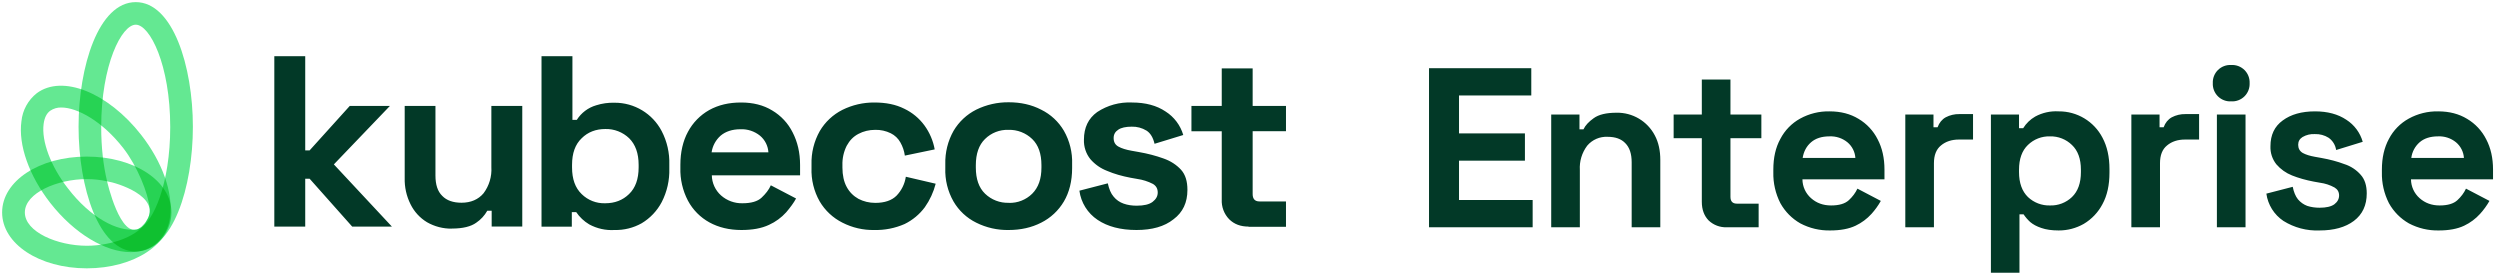
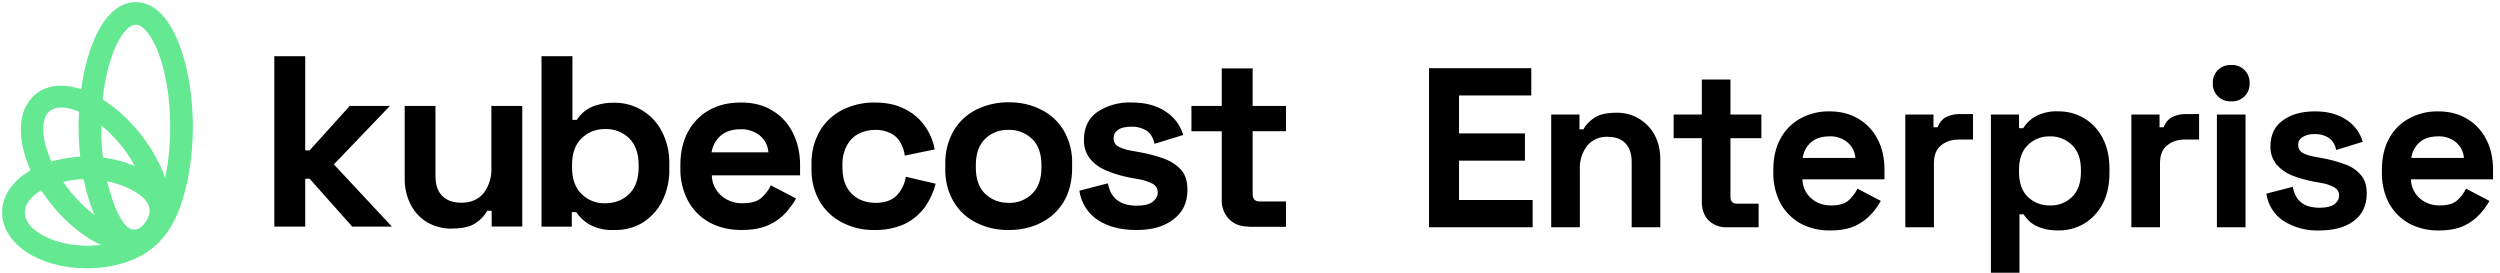
- <svg xmlns="http://www.w3.org/2000/svg" fill="none" viewBox="0 0 330 36">
-   <path fill="#023927" d="M36.21 29.91V7.42h4.08v12.43h.58l5.3-5.87h5.3l-7.4 7.72 7.66 8.21h-5.24l-5.62-6.32h-.58v6.32h-4.08Zm23.44.27a6.4 6.4 0 0 1-3.29-.85 5.72 5.72 0 0 1-2.17-2.37 7.3 7.3 0 0 1-.77-3.47v-9.51h4.06v9.19c0 1.21.29 2.1.9 2.69.58.6 1.43.9 2.54.9 1.24 0 2.22-.43 2.91-1.25a5.22 5.22 0 0 0 1.03-3.45v-8.08h4.08V29.9H64.9v-2.08h-.58a4.66 4.66 0 0 1-1.46 1.58c-.69.5-1.77.77-3.2.77Zm21.47.18a6.2 6.2 0 0 1-3.34-.74A5.4 5.4 0 0 1 76.06 28h-.58v1.92h-4V7.42h4.08v8.4h.58a4.52 4.52 0 0 1 2.55-1.92 7.34 7.34 0 0 1 2.43-.34 6.98 6.98 0 0 1 6.22 3.74 8.97 8.97 0 0 1 1.01 4.42v.53a9.1 9.1 0 0 1-1 4.42 7.12 7.12 0 0 1-2.65 2.8 6.98 6.98 0 0 1-3.58.89Zm-1.22-3.53c1.25 0 2.3-.4 3.13-1.21.84-.8 1.27-1.98 1.27-3.53v-.32c0-1.55-.43-2.7-1.25-3.52a4.39 4.39 0 0 0-3.15-1.22c-1.24 0-2.3.4-3.12 1.22-.85.81-1.27 1.97-1.27 3.52v.32c0 1.55.42 2.71 1.27 3.53a4.22 4.22 0 0 0 3.12 1.21Zm17.96 3.53c-1.6 0-3-.34-4.21-1a7.06 7.06 0 0 1-2.84-2.87 8.79 8.79 0 0 1-1-4.35v-.4c0-1.65.34-3.13 1-4.34a7.16 7.16 0 0 1 2.8-2.87c1.23-.68 2.6-1 4.22-1 1.56 0 2.94.34 4.1 1.05a6.99 6.99 0 0 1 2.7 2.9c.64 1.24.98 2.66.98 4.3v1.36H93.96a3.65 3.65 0 0 0 1.22 2.66 4.12 4.12 0 0 0 2.83 1.03c1.14 0 1.99-.24 2.52-.74s.95-1.02 1.22-1.63l3.33 1.74c-.29.55-.74 1.16-1.3 1.82a6.86 6.86 0 0 1-2.27 1.66c-1 .47-2.2.68-3.65.68Zm-3.92-10.25h7.49a3.11 3.11 0 0 0-1.11-2.2 3.86 3.86 0 0 0-2.57-.85c-1.09 0-1.96.29-2.62.84a3.65 3.65 0 0 0-1.2 2.21Zm21.47 10.25a8.86 8.86 0 0 1-4.21-.97 7.26 7.26 0 0 1-3-2.8 8.32 8.32 0 0 1-1.08-4.42v-.45a8.5 8.5 0 0 1 1.09-4.42 7.26 7.26 0 0 1 2.99-2.8 9.34 9.34 0 0 1 4.21-.97c1.54 0 2.83.26 3.95.82a7.06 7.06 0 0 1 2.67 2.21 7.7 7.7 0 0 1 1.35 3.16l-3.94.82a4.84 4.84 0 0 0-.59-1.74 2.92 2.92 0 0 0-1.27-1.21 4.4 4.4 0 0 0-2.04-.45c-.82 0-1.56.18-2.22.53-.66.34-1.17.86-1.56 1.58a5.36 5.36 0 0 0-.56 2.55v.32c0 1 .19 1.87.56 2.55.37.69.9 1.21 1.56 1.58.66.34 1.4.53 2.22.53 1.22 0 2.17-.32 2.8-.95a4.56 4.56 0 0 0 1.23-2.5l3.94.92a9.5 9.5 0 0 1-1.43 3.1 7.35 7.35 0 0 1-2.67 2.22 9.4 9.4 0 0 1-4 .79Zm17.74 0a9.18 9.18 0 0 1-4.29-.97 7.1 7.1 0 0 1-3-2.8 8.29 8.29 0 0 1-1.08-4.4v-.52a8.5 8.5 0 0 1 1.09-4.4 7.26 7.26 0 0 1 3-2.8 9.52 9.52 0 0 1 4.28-.97c1.59 0 3.02.32 4.29.98a7.1 7.1 0 0 1 3 2.79 8.29 8.29 0 0 1 1.08 4.4v.53c0 1.7-.37 3.18-1.09 4.4a7.26 7.26 0 0 1-2.99 2.79c-1.27.65-2.7.97-4.29.97Zm0-3.58a4.2 4.2 0 0 0 3.1-1.21c.82-.82 1.22-1.95 1.22-3.45v-.32c0-1.5-.4-2.66-1.22-3.45a4.33 4.33 0 0 0-3.13-1.21 4.2 4.2 0 0 0-3.1 1.21c-.81.79-1.21 1.95-1.21 3.45v.32c0 1.5.4 2.66 1.22 3.45a4.3 4.3 0 0 0 3.12 1.2Zm16.87 3.58c-2.1 0-3.82-.45-5.14-1.34a5.5 5.5 0 0 1-2.4-3.85l3.75-.97c.16.73.4 1.34.77 1.76.34.42.8.74 1.32.92.53.19 1.12.27 1.72.27.96 0 1.65-.16 2.1-.5.45-.35.68-.74.68-1.24s-.2-.87-.63-1.13a6.5 6.5 0 0 0-2.07-.66l-.9-.16c-1.1-.21-2.14-.5-3.07-.9a5.53 5.53 0 0 1-2.22-1.55 3.89 3.89 0 0 1-.85-2.58c0-1.58.58-2.8 1.75-3.64a7.66 7.66 0 0 1 4.58-1.26c1.8 0 3.28.4 4.45 1.19a5.51 5.51 0 0 1 2.33 3.1l-3.79 1.16c-.19-.81-.53-1.4-1.06-1.74a3.56 3.56 0 0 0-1.96-.52c-.77 0-1.38.13-1.77.4-.4.26-.61.62-.61 1.1 0 .53.21.9.63 1.13.43.24 1.01.42 1.75.55l.9.16c1.22.21 2.3.5 3.28.85.98.34 1.75.86 2.34 1.5.58.65.84 1.52.84 2.66 0 1.66-.6 2.95-1.83 3.87-1.21.97-2.85 1.42-4.9 1.42Zm14.8-.45c-1.06 0-1.9-.31-2.57-.97a3.5 3.5 0 0 1-.98-2.61v-9h-4v-3.35h4V9.03h4.08v4.95h4.4v3.34h-4.4v8.3c0 .63.29.97.9.97h3.5v3.35h-4.93v-.03Z" />
-   <path fill="#64E892" d="M11.46 20.67C5.18 20.67.28 23.9.28 28.04c0 4.14 4.9 7.38 11.18 7.38 6.27 0 11.17-3.24 11.17-7.38 0-4.13-4.9-7.37-11.17-7.37Zm0 11.77c-3.87 0-8.18-1.82-8.18-4.4s4.31-4.4 8.18-4.4c.9 0 1.82.1 2.7.3 1.24.18 7.12 1.97 5.24 5.13-.93 2.03-4.6 3.37-7.94 3.37Z" style="mix-blend-mode:multiply" />
-   <path fill="#64E892" d="M17.92.28c-4.9 0-7.55 8.48-7.55 16.46s2.65 16.46 7.55 16.46 7.54-8.48 7.54-16.46S22.82.28 17.92.28Zm.5 29.87c-2.54 1.55-4.29-6.24-4.29-6.24-.48-2-.77-4.4-.77-7.14 0-8.24 2.7-13.51 4.56-13.51 1.85 0 4.55 5.27 4.55 13.51 0 7.5-2.25 12.56-4.05 13.38Z" style="mix-blend-mode:multiply" />
-   <path fill="#64E892" d="M18.63 17.8c-4.37-5.59-10.4-8-13.77-5.5A5.38 5.38 0 0 0 2.83 16c-.43 3.14 1 7.17 3.8 10.78 3.21 4.1 7.32 6.5 10.6 6.5 1.2 0 2.28-.31 3.18-.97a5.38 5.38 0 0 0 2.04-3.71c.42-3.16-1.01-7.2-3.82-10.8Zm.77 11.24-.03.03c-.08.16-.18.29-.31.45a52.62 52.62 0 0 0-.3.32l-.07.07c-.06.06-.11.08-.14.1l-.02.03c-.06.03-.1.08-.16.1l-.16.09-.08.02c-.05.03-.08.03-.13.03-2.52.37-6.12-1.63-9-5.37-2.28-2.9-3.55-6.27-3.24-8.56.11-.82.4-1.4.88-1.74a2.5 2.5 0 0 1 1.45-.42c2.12 0 5.43 1.82 8.19 5.37 1.82 2.35 3.28 5.88 3.5 8.03v.08c.02.48-.09.9-.38 1.37Z" style="mix-blend-mode:multiply" />
-   <path fill="#023927" d="M188.63 30V9h13.5v3.6h-9.54v5.01h8.7v3.6h-8.7v5.19h9.72V30h-13.68Zm16.13 0V15.12h3.73v1.95h.53c.24-.52.7-1.01 1.35-1.47.66-.48 1.66-.72 3-.72a5.58 5.58 0 0 1 5.07 3c.49.92.72 2 .72 3.24V30h-3.78v-8.58c0-1.12-.28-1.96-.84-2.52-.53-.56-1.31-.84-2.33-.84a3.3 3.3 0 0 0-2.7 1.17 4.84 4.84 0 0 0-.97 3.21V30h-3.78Zm23.18 0a3.3 3.3 0 0 1-2.4-.9c-.6-.62-.9-1.44-.9-2.46v-8.4h-3.72v-3.12h3.72V10.5h3.78v4.62h4.08v3.12h-4.08v7.74c0 .6.28.9.84.9h2.88V30h-4.2Zm13.64.42a8.1 8.1 0 0 1-3.93-.93 6.91 6.91 0 0 1-2.64-2.67 8.53 8.53 0 0 1-.93-4.08v-.36c0-1.56.3-2.91.93-4.05a6.46 6.46 0 0 1 2.6-2.67 7.72 7.72 0 0 1 3.9-.96c1.47 0 2.74.33 3.82.99a6.57 6.57 0 0 1 2.52 2.7c.6 1.14.9 2.47.9 3.99v1.29h-10.83a3.36 3.36 0 0 0 1.14 2.49c.72.64 1.6.96 2.64.96 1.06 0 1.84-.23 2.34-.69.5-.46.88-.97 1.14-1.53l3.09 1.62a9.65 9.65 0 0 1-1.23 1.71 6.7 6.7 0 0 1-2.1 1.56c-.88.42-2 .63-3.36.63Zm-3.63-9.57h6.96a2.94 2.94 0 0 0-1.05-2.07 3.49 3.49 0 0 0-2.37-.78c-1.02 0-1.83.26-2.43.78-.6.52-.97 1.21-1.11 2.07ZM251.5 30V15.12h3.72v1.68h.54c.22-.6.58-1.04 1.08-1.32a3.74 3.74 0 0 1 1.8-.42h1.8v3.36h-1.86c-.96 0-1.75.26-2.37.78-.62.5-.93 1.28-.93 2.34V30h-3.78Zm11.3 6V15.12h3.71v1.8h.55a4.5 4.5 0 0 1 1.58-1.53 5.75 5.75 0 0 1 3.1-.69 6.45 6.45 0 0 1 5.79 3.48c.61 1.14.92 2.52.92 4.14v.48c0 1.62-.3 3-.92 4.14a6.6 6.6 0 0 1-2.47 2.61 6.62 6.62 0 0 1-3.32.87c-.9 0-1.67-.11-2.29-.33-.6-.2-1.08-.46-1.46-.78a5.63 5.63 0 0 1-.88-1.02h-.54V36h-3.77Zm7.8-8.88a4 4 0 0 0 2.9-1.11c.79-.76 1.18-1.86 1.18-3.3v-.3c0-1.44-.4-2.53-1.18-3.27a4 4 0 0 0-2.9-1.14 4 4 0 0 0-2.92 1.14c-.77.74-1.17 1.83-1.17 3.27v.3c0 1.44.4 2.54 1.18 3.3a4.06 4.06 0 0 0 2.9 1.11ZM281.34 30V15.12h3.72v1.68h.54c.22-.6.58-1.04 1.08-1.32a3.74 3.74 0 0 1 1.8-.42h1.8v3.36h-1.86c-.96 0-1.75.26-2.37.78-.62.5-.93 1.28-.93 2.34V30h-3.78Zm11.29 0V15.12h3.78V30h-3.78Zm1.89-16.62a2.3 2.3 0 0 1-2.43-2.4 2.3 2.3 0 0 1 2.43-2.4 2.3 2.3 0 0 1 2.43 2.4 2.3 2.3 0 0 1-2.43 2.4Zm11.66 17.04a8.34 8.34 0 0 1-4.77-1.26 5.18 5.18 0 0 1-2.25-3.6l3.48-.9c.14.7.37 1.25.69 1.65.34.4.75.69 1.23.87.5.16 1.04.24 1.62.24.88 0 1.53-.15 1.95-.45.42-.32.63-.71.63-1.17 0-.46-.2-.81-.6-1.05a5.47 5.47 0 0 0-1.92-.63l-.84-.15c-1.04-.2-2-.47-2.85-.81a5.32 5.32 0 0 1-2.07-1.47 3.6 3.6 0 0 1-.78-2.4c0-1.48.54-2.61 1.62-3.39 1.08-.8 2.5-1.2 4.26-1.2 1.66 0 3.04.37 4.14 1.11a5.11 5.11 0 0 1 2.16 2.91l-3.51 1.08a2.4 2.4 0 0 0-1-1.62 3.18 3.18 0 0 0-1.8-.48 2.9 2.9 0 0 0-1.64.39c-.38.24-.57.58-.57 1.02 0 .48.2.84.6 1.08.4.22.94.39 1.62.51l.84.15c1.12.2 2.13.47 3.03.81a4.8 4.8 0 0 1 2.16 1.41c.54.6.8 1.42.8 2.46 0 1.56-.56 2.77-1.7 3.63-1.12.84-2.63 1.26-4.53 1.26Zm15.73 0a8.1 8.1 0 0 1-3.93-.93 6.91 6.91 0 0 1-2.64-2.67 8.53 8.53 0 0 1-.93-4.08v-.36c0-1.56.31-2.91.93-4.05a6.46 6.46 0 0 1 2.61-2.67 7.72 7.72 0 0 1 3.9-.96c1.46 0 2.73.33 3.81.99a6.57 6.57 0 0 1 2.52 2.7c.6 1.14.9 2.47.9 3.99v1.29h-10.83a3.36 3.36 0 0 0 1.14 2.49c.72.64 1.6.96 2.64.96 1.06 0 1.84-.23 2.34-.69.5-.46.88-.97 1.14-1.53l3.1 1.62a9.65 9.65 0 0 1-1.24 1.71 6.7 6.7 0 0 1-2.1 1.56c-.88.42-2 .63-3.36.63Zm-3.63-9.57h6.96a2.94 2.94 0 0 0-1.05-2.07 3.49 3.49 0 0 0-2.37-.78c-1.02 0-1.83.26-2.43.78a3.3 3.3 0 0 0-1.1 2.07Z" />
+ <svg xmlns="http://www.w3.org/2000/svg" viewBox="0 0 330 36">
+   <path fill="#64E892" class="mix-blend-multiply dark:mix-blend-screen" d="M11.46 20.67C5.18 20.67.28 23.9.28 28.04c0 4.14 4.9 7.38 11.18 7.38 6.27 0 11.17-3.24 11.17-7.38 0-4.13-4.9-7.37-11.17-7.37Zm0 11.77c-3.87 0-8.18-1.82-8.18-4.4s4.31-4.4 8.18-4.4c.9 0 1.82.1 2.7.3 1.24.18 7.12 1.97 5.24 5.13-.93 2.03-4.6 3.37-7.94 3.37Z" />
+   <path fill="#64E892" class="mix-blend-multiply dark:mix-blend-screen" d="M17.92.28c-4.9 0-7.55 8.48-7.55 16.46s2.65 16.46 7.55 16.46 7.54-8.48 7.54-16.46S22.82.28 17.92.28Zm.5 29.87c-2.54 1.55-4.29-6.24-4.29-6.24-.48-2-.77-4.4-.77-7.14 0-8.24 2.7-13.51 4.56-13.51 1.85 0 4.55 5.27 4.55 13.51 0 7.5-2.25 12.56-4.05 13.38Z" />
+   <path fill="#64E892" class="mix-blend-multiply dark:mix-blend-screen" d="M18.63 17.8c-4.37-5.59-10.4-8-13.77-5.5A5.38 5.38 0 0 0 2.83 16c-.43 3.14 1 7.17 3.8 10.78 3.21 4.1 7.32 6.5 10.6 6.5 1.2 0 2.28-.31 3.18-.97a5.38 5.38 0 0 0 2.04-3.71c.42-3.16-1.01-7.2-3.82-10.8Zm.77 11.24-.03.03c-.08.16-.18.29-.31.45a52.62 52.62 0 0 0-.3.32l-.07.07c-.06.06-.11.08-.14.1l-.02.03c-.06.03-.1.08-.16.1l-.16.09-.08.02c-.05.03-.08.03-.13.03-2.52.37-6.12-1.63-9-5.37-2.28-2.9-3.55-6.27-3.24-8.56.11-.82.4-1.4.88-1.74a2.5 2.5 0 0 1 1.45-.42c2.12 0 5.43 1.82 8.19 5.37 1.82 2.35 3.28 5.88 3.5 8.03v.08c.02.48-.09.9-.38 1.37Z" />
+   <path class="fill-[#023927] dark:fill-white" d="M36.21 29.91V7.42h4.08v12.43h.58l5.3-5.87h5.3l-7.4 7.72 7.66 8.21h-5.24l-5.62-6.32h-.58v6.32h-4.08Zm23.44.27a6.4 6.4 0 0 1-3.29-.85 5.72 5.72 0 0 1-2.17-2.37 7.3 7.3 0 0 1-.77-3.47v-9.51h4.06v9.19c0 1.21.29 2.1.9 2.69.58.6 1.43.9 2.54.9 1.24 0 2.22-.43 2.91-1.25a5.22 5.22 0 0 0 1.03-3.45v-8.08h4.08V29.9H64.9v-2.08h-.58a4.66 4.66 0 0 1-1.46 1.58c-.69.5-1.77.77-3.2.77Zm21.47.18a6.2 6.2 0 0 1-3.34-.74A5.4 5.4 0 0 1 76.06 28h-.58v1.92h-4V7.42h4.08v8.4h.58a4.52 4.52 0 0 1 2.55-1.92 7.34 7.34 0 0 1 2.43-.34 6.98 6.98 0 0 1 6.22 3.74 8.97 8.97 0 0 1 1.01 4.42v.53a9.1 9.1 0 0 1-1 4.42 7.12 7.12 0 0 1-2.65 2.8 6.98 6.98 0 0 1-3.58.89Zm-1.22-3.53c1.25 0 2.3-.4 3.13-1.21.84-.8 1.27-1.98 1.27-3.53v-.32c0-1.55-.43-2.7-1.25-3.52a4.39 4.39 0 0 0-3.15-1.22c-1.24 0-2.3.4-3.12 1.22-.85.81-1.27 1.97-1.27 3.52v.32c0 1.55.42 2.71 1.27 3.53a4.22 4.22 0 0 0 3.12 1.21Zm17.96 3.53c-1.6 0-3-.34-4.21-1a7.06 7.06 0 0 1-2.84-2.87 8.79 8.79 0 0 1-1-4.35v-.4c0-1.65.34-3.13 1-4.34a7.16 7.16 0 0 1 2.8-2.87c1.23-.68 2.6-1 4.22-1 1.56 0 2.94.34 4.1 1.05a6.99 6.99 0 0 1 2.7 2.9c.64 1.24.98 2.66.98 4.3v1.36H93.96a3.65 3.65 0 0 0 1.22 2.66 4.12 4.12 0 0 0 2.83 1.03c1.14 0 1.99-.24 2.52-.74s.95-1.02 1.22-1.63l3.33 1.74c-.29.55-.74 1.16-1.3 1.82a6.86 6.86 0 0 1-2.27 1.66c-1 .47-2.2.68-3.65.68Zm-3.92-10.25h7.49a3.11 3.11 0 0 0-1.11-2.2 3.86 3.86 0 0 0-2.57-.85c-1.09 0-1.96.29-2.62.84a3.65 3.65 0 0 0-1.2 2.21Zm21.47 10.25a8.86 8.86 0 0 1-4.21-.97 7.26 7.26 0 0 1-3-2.8 8.32 8.32 0 0 1-1.08-4.42v-.45a8.5 8.5 0 0 1 1.09-4.42 7.26 7.26 0 0 1 2.99-2.8 9.34 9.34 0 0 1 4.21-.97c1.54 0 2.83.26 3.95.82a7.06 7.06 0 0 1 2.67 2.21 7.7 7.7 0 0 1 1.35 3.16l-3.94.82a4.84 4.84 0 0 0-.59-1.74 2.92 2.92 0 0 0-1.27-1.21 4.4 4.4 0 0 0-2.04-.45c-.82 0-1.56.18-2.22.53-.66.34-1.17.86-1.56 1.58a5.36 5.36 0 0 0-.56 2.55v.32c0 1 .19 1.87.56 2.55.37.69.9 1.21 1.56 1.58.66.34 1.4.53 2.22.53 1.22 0 2.17-.32 2.8-.95a4.56 4.56 0 0 0 1.23-2.5l3.94.92a9.5 9.5 0 0 1-1.43 3.1 7.35 7.35 0 0 1-2.67 2.22 9.4 9.4 0 0 1-4 .79Zm17.74 0a9.18 9.18 0 0 1-4.29-.97 7.1 7.1 0 0 1-3-2.8 8.29 8.29 0 0 1-1.08-4.4v-.52a8.5 8.5 0 0 1 1.09-4.4 7.26 7.26 0 0 1 3-2.8 9.52 9.52 0 0 1 4.28-.97c1.59 0 3.02.32 4.29.98a7.1 7.1 0 0 1 3 2.79 8.29 8.29 0 0 1 1.08 4.4v.53c0 1.7-.37 3.18-1.09 4.4a7.26 7.26 0 0 1-2.99 2.79c-1.27.65-2.7.97-4.29.97Zm0-3.58a4.2 4.2 0 0 0 3.1-1.21c.82-.82 1.22-1.95 1.22-3.45v-.32c0-1.5-.4-2.66-1.22-3.45a4.33 4.33 0 0 0-3.13-1.21 4.2 4.2 0 0 0-3.1 1.21c-.81.79-1.21 1.95-1.21 3.45v.32c0 1.5.4 2.66 1.22 3.45a4.3 4.3 0 0 0 3.12 1.2Zm16.87 3.58c-2.1 0-3.82-.45-5.14-1.34a5.5 5.5 0 0 1-2.4-3.85l3.75-.97c.16.73.4 1.34.77 1.76.34.42.8.74 1.32.92.53.19 1.12.27 1.72.27.96 0 1.65-.16 2.1-.5.45-.35.68-.74.68-1.24s-.2-.87-.63-1.13a6.5 6.5 0 0 0-2.07-.66l-.9-.16c-1.1-.21-2.14-.5-3.07-.9a5.53 5.53 0 0 1-2.22-1.55 3.89 3.89 0 0 1-.85-2.58c0-1.58.58-2.8 1.75-3.64a7.66 7.66 0 0 1 4.58-1.26c1.8 0 3.28.4 4.45 1.19a5.51 5.51 0 0 1 2.33 3.1l-3.79 1.16c-.19-.81-.53-1.4-1.06-1.74a3.56 3.56 0 0 0-1.96-.52c-.77 0-1.38.13-1.77.4-.4.26-.61.62-.61 1.1 0 .53.21.9.63 1.13.43.24 1.01.42 1.75.55l.9.16c1.22.21 2.3.5 3.28.85.98.34 1.75.86 2.34 1.5.58.65.84 1.52.84 2.66 0 1.66-.6 2.95-1.83 3.87-1.21.97-2.85 1.42-4.9 1.42Zm14.8-.45c-1.06 0-1.9-.31-2.57-.97a3.5 3.5 0 0 1-.98-2.61v-9h-4v-3.35h4V9.03h4.08v4.95h4.4v3.34h-4.4v8.3c0 .63.29.97.9.97h3.5v3.35h-4.93v-.03Z" />
+   <path class="fill-[#023927] dark:fill-white" d="M188.63 30V9h13.5v3.6h-9.54v5.01h8.7v3.6h-8.7v5.19h9.72V30h-13.68Zm16.13 0V15.12h3.73v1.95h.53c.24-.52.7-1.01 1.35-1.47.66-.48 1.66-.72 3-.72a5.58 5.58 0 0 1 5.07 3c.49.92.72 2 .72 3.24V30h-3.78v-8.58c0-1.12-.28-1.96-.84-2.52-.53-.56-1.31-.84-2.33-.84a3.3 3.3 0 0 0-2.7 1.17 4.84 4.84 0 0 0-.97 3.21V30h-3.78Zm23.18 0a3.3 3.3 0 0 1-2.4-.9c-.6-.62-.9-1.44-.9-2.46v-8.4h-3.72v-3.12h3.72V10.5h3.78v4.62h4.08v3.12h-4.08v7.74c0 .6.28.9.84.9h2.88V30h-4.2Zm13.64.42a8.1 8.1 0 0 1-3.93-.93 6.91 6.91 0 0 1-2.64-2.67 8.53 8.53 0 0 1-.93-4.08v-.36c0-1.56.3-2.91.93-4.05a6.46 6.46 0 0 1 2.6-2.67 7.72 7.72 0 0 1 3.9-.96c1.47 0 2.74.33 3.82.99a6.57 6.57 0 0 1 2.52 2.7c.6 1.14.9 2.47.9 3.99v1.29h-10.83a3.36 3.36 0 0 0 1.14 2.49c.72.64 1.6.96 2.64.96 1.06 0 1.84-.23 2.34-.69.5-.46.88-.97 1.14-1.53l3.09 1.62a9.65 9.65 0 0 1-1.23 1.71 6.7 6.7 0 0 1-2.1 1.56c-.88.42-2 .63-3.36.63Zm-3.63-9.57h6.96a2.94 2.94 0 0 0-1.05-2.07 3.49 3.49 0 0 0-2.37-.78c-1.02 0-1.83.26-2.43.78-.6.52-.97 1.21-1.11 2.07ZM251.5 30V15.12h3.72v1.68h.54c.22-.6.58-1.04 1.08-1.32a3.74 3.74 0 0 1 1.8-.42h1.8v3.36h-1.86c-.96 0-1.75.26-2.37.78-.62.5-.93 1.28-.93 2.34V30h-3.78Zm11.3 6V15.12h3.71v1.8h.55a4.5 4.5 0 0 1 1.58-1.53 5.75 5.75 0 0 1 3.1-.69 6.45 6.45 0 0 1 5.79 3.48c.61 1.14.92 2.52.92 4.14v.48c0 1.62-.3 3-.92 4.14a6.6 6.6 0 0 1-2.47 2.61 6.62 6.62 0 0 1-3.32.87c-.9 0-1.67-.11-2.29-.33-.6-.2-1.08-.46-1.46-.78a5.63 5.63 0 0 1-.88-1.02h-.54V36h-3.77Zm7.8-8.88a4 4 0 0 0 2.9-1.11c.79-.76 1.18-1.86 1.18-3.3v-.3c0-1.44-.4-2.53-1.18-3.27a4 4 0 0 0-2.9-1.14 4 4 0 0 0-2.92 1.14c-.77.74-1.17 1.83-1.17 3.27v.3c0 1.44.4 2.54 1.18 3.3a4.06 4.06 0 0 0 2.9 1.11ZM281.34 30V15.12h3.72v1.68h.54c.22-.6.58-1.04 1.08-1.32a3.74 3.74 0 0 1 1.8-.42h1.8v3.36h-1.86c-.96 0-1.75.26-2.37.78-.62.5-.93 1.28-.93 2.34V30h-3.78Zm11.29 0V15.12h3.78V30h-3.78Zm1.89-16.62a2.3 2.3 0 0 1-2.43-2.4 2.3 2.3 0 0 1 2.43-2.4 2.3 2.3 0 0 1 2.43 2.4 2.3 2.3 0 0 1-2.43 2.4Zm11.66 17.04a8.34 8.34 0 0 1-4.77-1.26 5.18 5.18 0 0 1-2.25-3.6l3.48-.9c.14.7.37 1.25.69 1.65.34.4.75.69 1.23.87.5.16 1.04.24 1.62.24.88 0 1.53-.15 1.95-.45.42-.32.63-.71.63-1.17 0-.46-.2-.81-.6-1.05a5.47 5.47 0 0 0-1.92-.63l-.84-.15c-1.04-.2-2-.47-2.85-.81a5.32 5.32 0 0 1-2.07-1.47 3.6 3.6 0 0 1-.78-2.4c0-1.48.54-2.61 1.62-3.39 1.08-.8 2.5-1.2 4.26-1.2 1.66 0 3.04.37 4.14 1.11a5.11 5.11 0 0 1 2.16 2.91l-3.51 1.08a2.4 2.4 0 0 0-1-1.62 3.18 3.18 0 0 0-1.8-.48 2.9 2.9 0 0 0-1.64.39c-.38.24-.57.58-.57 1.02 0 .48.2.84.6 1.08.4.22.94.39 1.62.51l.84.15c1.12.2 2.13.47 3.03.81a4.8 4.8 0 0 1 2.16 1.41c.54.6.8 1.42.8 2.46 0 1.56-.56 2.77-1.7 3.63-1.12.84-2.63 1.26-4.53 1.26Zm15.73 0a8.1 8.1 0 0 1-3.93-.93 6.91 6.91 0 0 1-2.64-2.67 8.53 8.53 0 0 1-.93-4.08v-.36c0-1.56.31-2.91.93-4.05a6.46 6.46 0 0 1 2.61-2.67 7.72 7.72 0 0 1 3.9-.96c1.46 0 2.73.33 3.81.99a6.57 6.57 0 0 1 2.52 2.7c.6 1.14.9 2.47.9 3.99v1.29h-10.83a3.36 3.36 0 0 0 1.14 2.49c.72.64 1.6.96 2.64.96 1.06 0 1.84-.23 2.34-.69.5-.46.88-.97 1.14-1.53l3.1 1.62a9.65 9.65 0 0 1-1.24 1.71 6.7 6.7 0 0 1-2.1 1.56c-.88.42-2 .63-3.36.63Zm-3.63-9.57h6.96a2.94 2.94 0 0 0-1.05-2.07 3.49 3.49 0 0 0-2.37-.78c-1.02 0-1.83.26-2.43.78a3.3 3.3 0 0 0-1.1 2.07Z" />
</svg>
